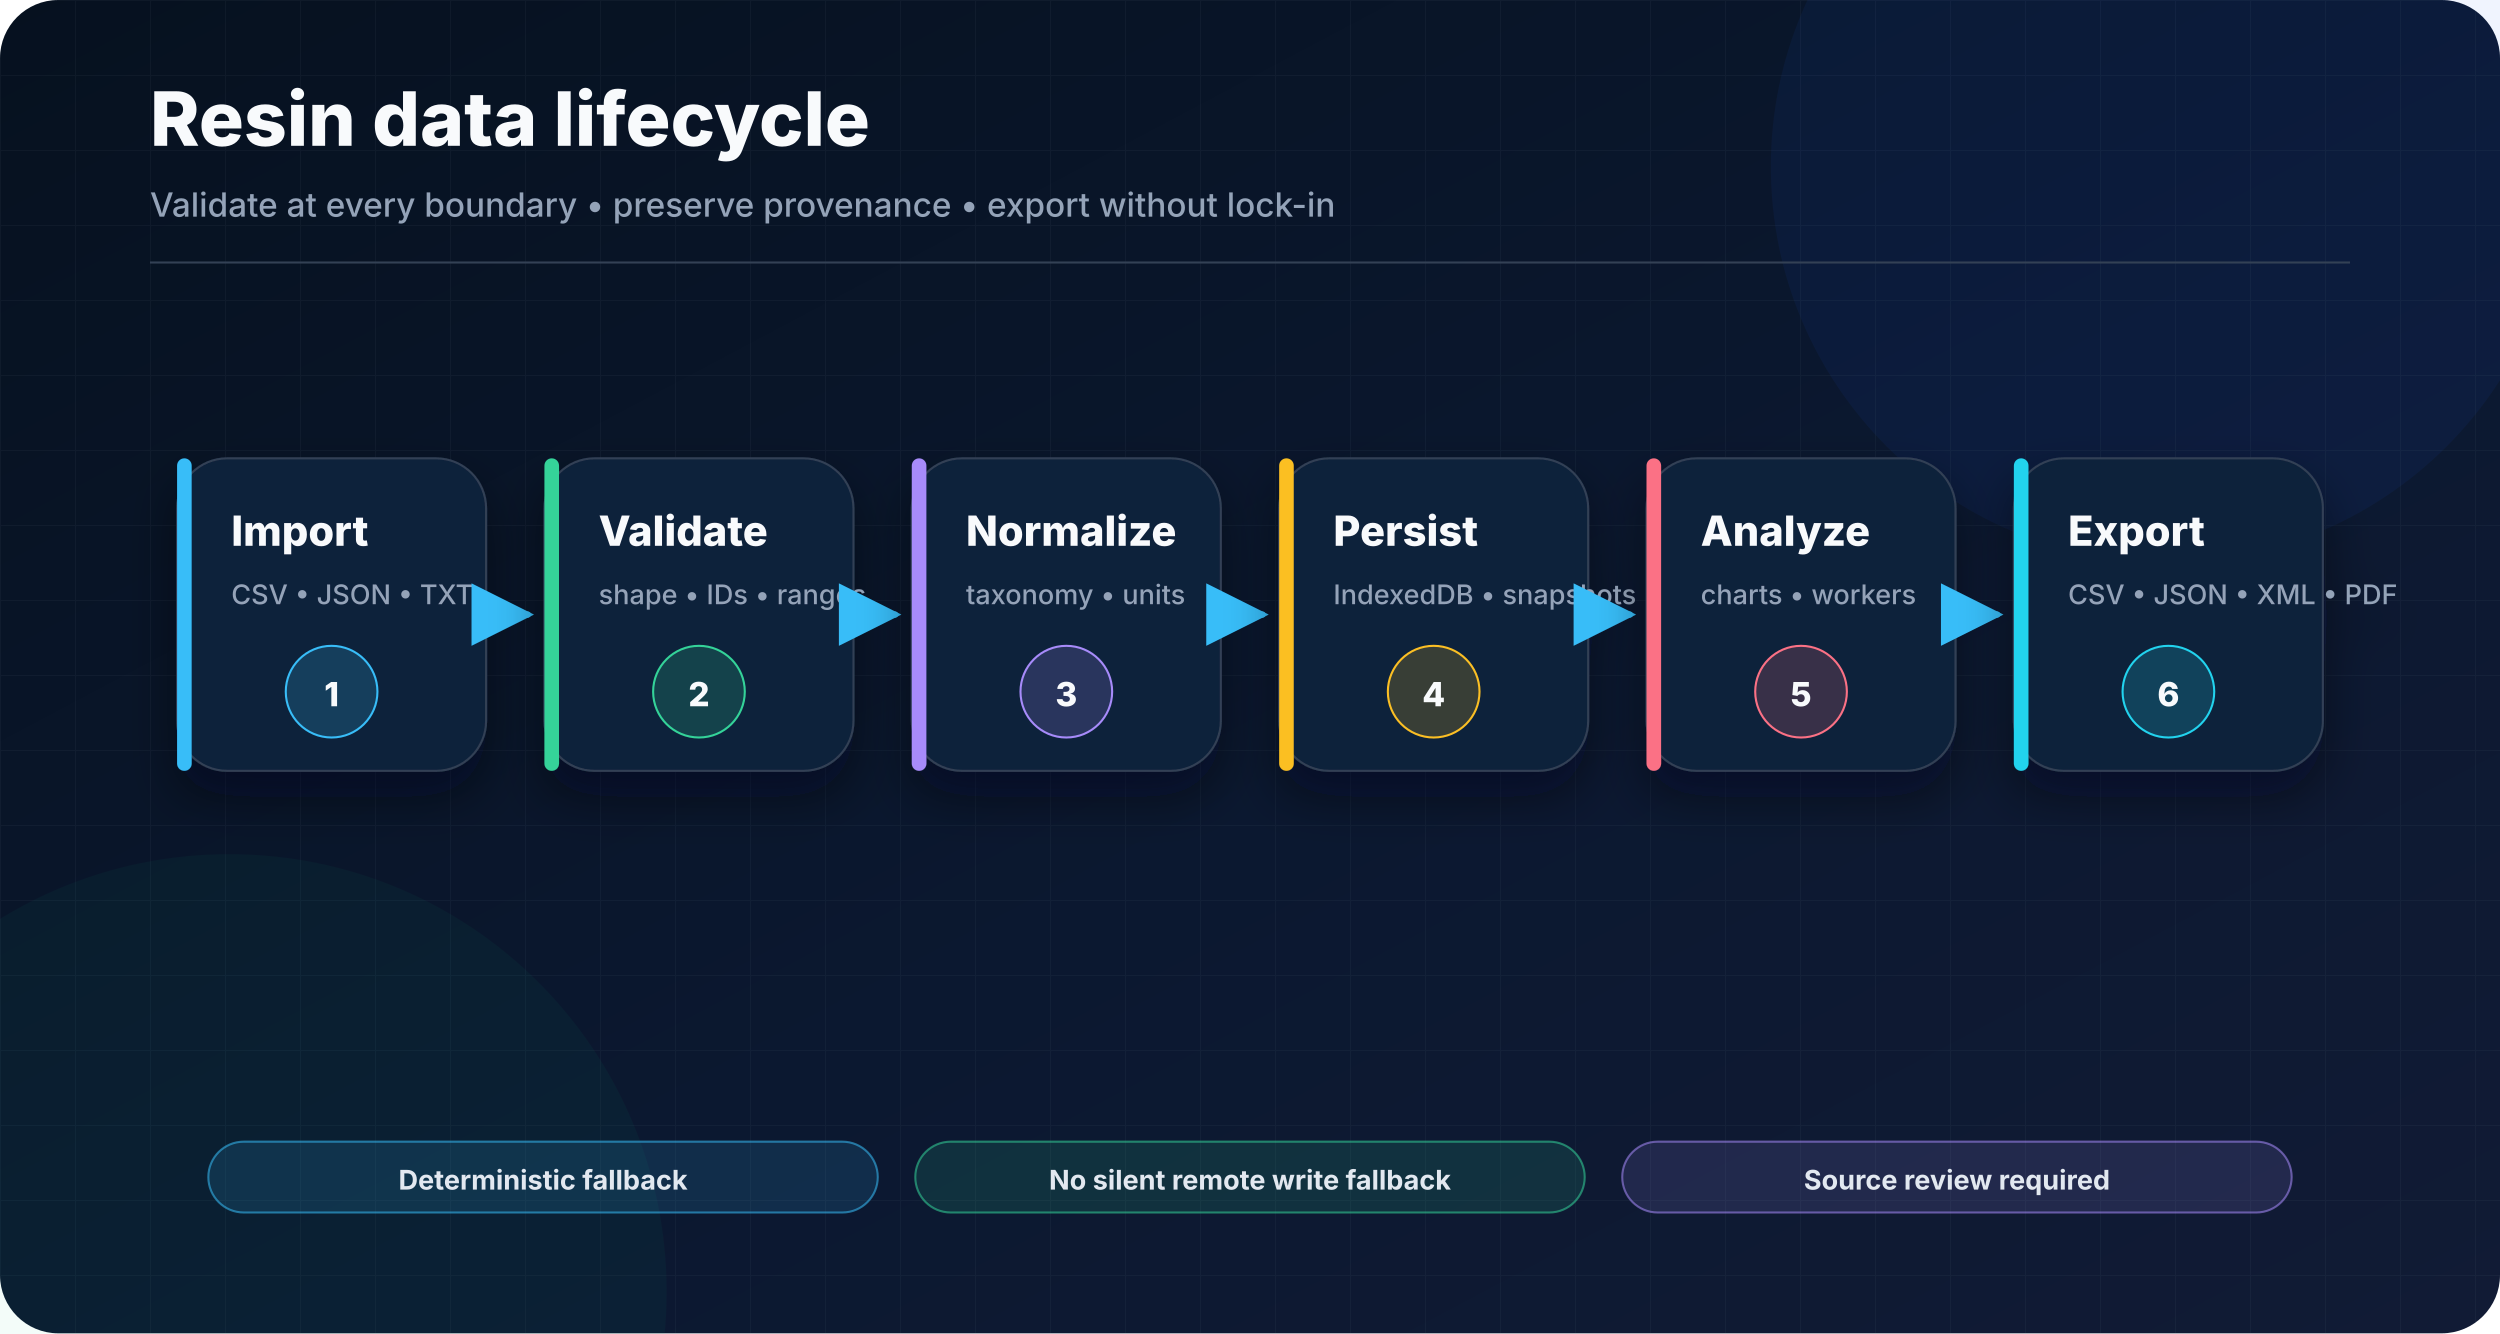
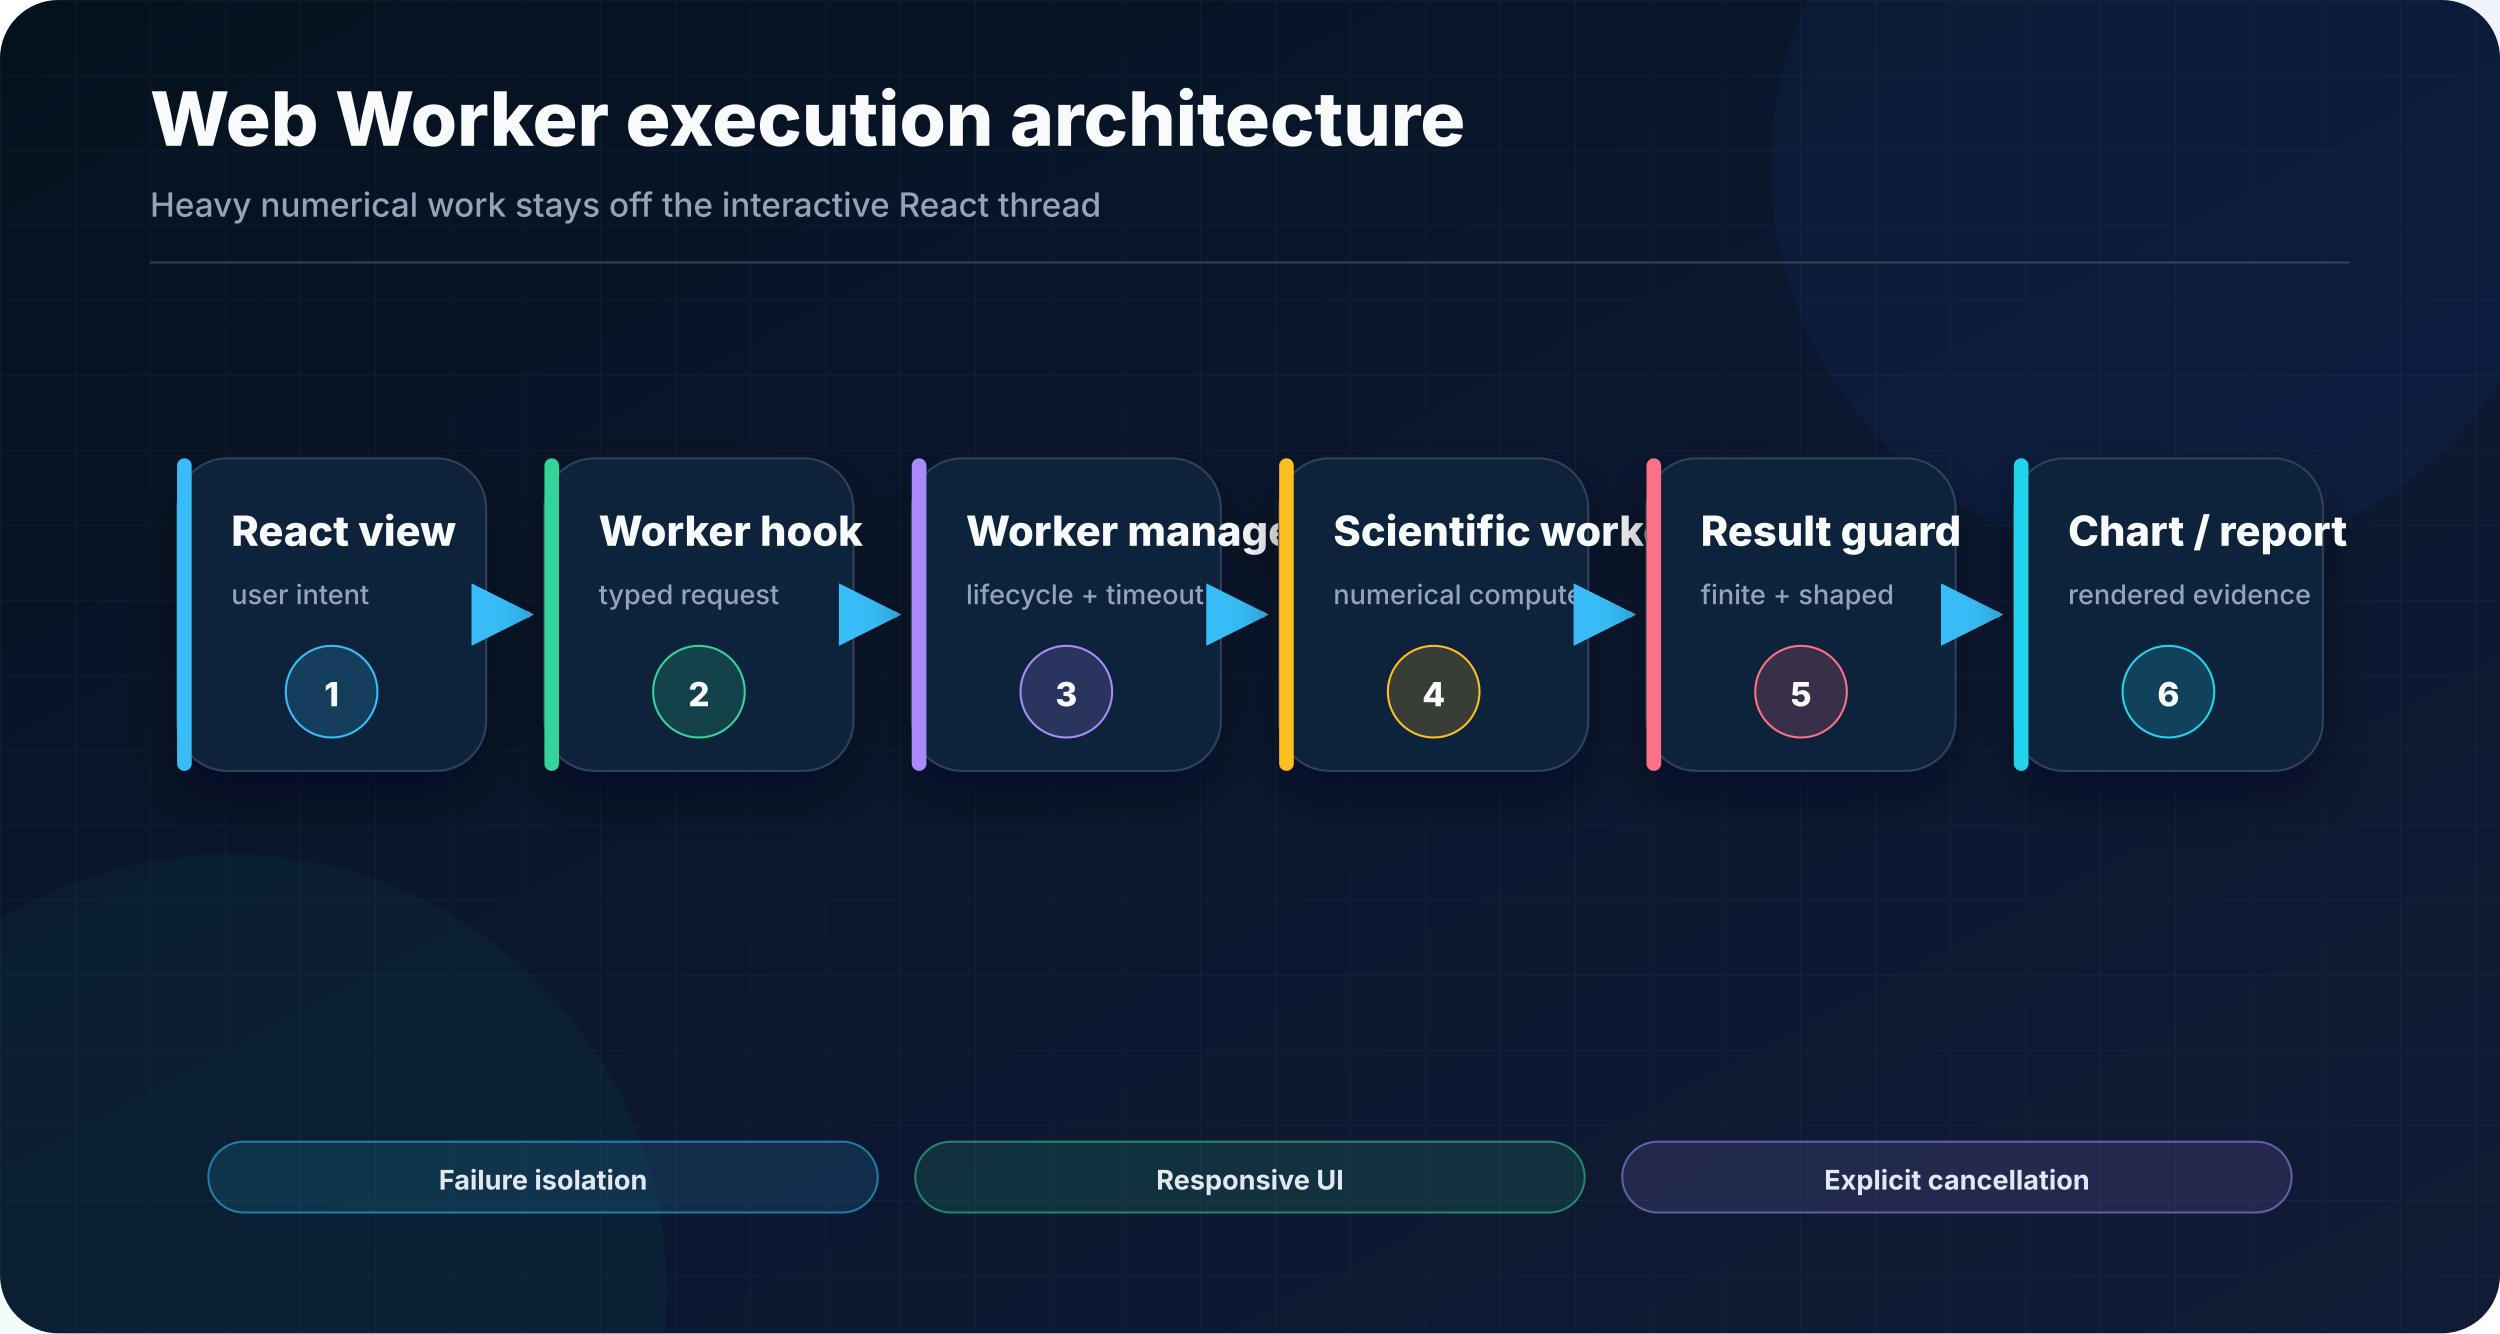
- <svg xmlns="http://www.w3.org/2000/svg" width="1200" height="640" viewBox="0 0 1200 640" role="img" aria-labelledby="lifecycle-title lifecycle-title-desc">
+ <svg xmlns="http://www.w3.org/2000/svg" width="1200" height="640" viewBox="0 0 1200 640" role="img" aria-labelledby="worker-title worker-title-desc">
  <defs>
    <linearGradient id="bg" x1="0" y1="0" x2="1" y2="1">
      <stop offset="0" stop-color="#06111f" />
      <stop offset=".56" stop-color="#0b1830" />
      <stop offset="1" stop-color="#111b35" />
    </linearGradient>
    <linearGradient id="cyan" x1="0" y1="0" x2="1" y2="1">
      <stop offset="0" stop-color="#22d3ee" />
      <stop offset="1" stop-color="#2563eb" />
    </linearGradient>
    <linearGradient id="emerald" x1="0" y1="0" x2="1" y2="1">
      <stop offset="0" stop-color="#34d399" />
      <stop offset="1" stop-color="#059669" />
    </linearGradient>
    <filter id="shadow" x="-25%" y="-25%" width="150%" height="170%">
      <feDropShadow dx="0" dy="12" stdDeviation="12" flood-color="#020617" flood-opacity=".46" />
    </filter>
    <filter id="glow" x="-50%" y="-50%" width="200%" height="200%">
      <feGaussianBlur stdDeviation="7" result="blur" />
      <feMerge>
        <feMergeNode in="blur" />
        <feMergeNode in="SourceGraphic" />
      </feMerge>
    </filter>
    <pattern id="grid" width="36" height="36" patternUnits="userSpaceOnUse">
      <path d="M36 0H0V36" fill="none" stroke="#94a3b8" stroke-opacity=".055" />
    </pattern>
    <marker id="arrow" markerWidth="10" markerHeight="10" refX="9" refY="5" orient="auto">
      <path d="M0 0L10 5L0 10Z" fill="#38bdf8" />
    </marker>
    <marker id="arrow-muted" markerWidth="10" markerHeight="10" refX="9" refY="5" orient="auto">
      <path d="M0 0L10 5L0 10Z" fill="#64748b" />
    </marker>
  </defs>
  <rect width="1200" height="640" rx="28" fill="url(#bg)" />
  <rect width="1200" height="640" rx="28" fill="url(#grid)" />
  <circle cx="1040" cy="80" r="190" fill="#2563eb" fill-opacity=".07" />
  <circle cx="110" cy="620" r="210" fill="#10b981" fill-opacity=".05" />
-   <text x="72" y="70" fill="#f8fafc" font-family="Inter,Segoe UI,Arial,sans-serif" font-size="36" font-weight="820" text-anchor="start">Resin data lifecycle</text>
-   <text x="72" y="104" fill="#94a3b8" font-family="Inter,Segoe UI,Arial,sans-serif" font-size="16" font-weight="520" text-anchor="start">Validate at every boundary • preserve provenance • export without lock-in</text>
+   <text x="72" y="70" fill="#f8fafc" font-family="Inter,Segoe UI,Arial,sans-serif" font-size="36" font-weight="820" text-anchor="start">Web Worker execution architecture</text>
+   <text x="72" y="104" fill="#94a3b8" font-family="Inter,Segoe UI,Arial,sans-serif" font-size="16" font-weight="520" text-anchor="start">Heavy numerical work stays off the interactive React thread</text>
  <path d="M72 126H1128" stroke="#334155" />
  <g filter="url(#shadow)">
    <rect x="85.0" y="220" width="148.333" height="150" rx="24" fill="#0f213b" stroke="#334155" />
    <rect x="85.0" y="220" width="7" height="150" rx="3.5" fill="#38bdf8" />
-     <text x="111.0" y="262" fill="#f8fafc" font-family="Inter,Segoe UI,Arial,sans-serif" font-size="20" font-weight="760" text-anchor="start">Import</text>
-     <text x="111.0" y="290" fill="#94a3b8" font-family="Inter,Segoe UI,Arial,sans-serif" font-size="13" font-weight="520" text-anchor="start">CSV • JSON • TXT</text>
+     <text x="111.0" y="262" fill="#f8fafc" font-family="Inter,Segoe UI,Arial,sans-serif" font-size="20" font-weight="760" text-anchor="start">React view</text>
+     <text x="111.0" y="290" fill="#94a3b8" font-family="Inter,Segoe UI,Arial,sans-serif" font-size="13" font-weight="520" text-anchor="start">user intent</text>
  </g>
  <circle cx="159.167" cy="332" r="22" fill="#38bdf8" fill-opacity=".18" stroke="#38bdf8" />
  <text x="159.167" y="339" fill="#f8fafc" font-family="Inter,Segoe UI,Arial,sans-serif" font-size="16" font-weight="800" text-anchor="middle">1</text>
  <path d="M233.333 295L253.333 295" fill="none" stroke="#38bdf8" stroke-width="3" stroke-linecap="round" marker-end="url(#arrow)" />
  <g filter="url(#shadow)">
    <rect x="261.333" y="220" width="148.333" height="150" rx="24" fill="#0f213b" stroke="#334155" />
    <rect x="261.333" y="220" width="7" height="150" rx="3.5" fill="#34d399" />
-     <text x="287.333" y="262" fill="#f8fafc" font-family="Inter,Segoe UI,Arial,sans-serif" font-size="20" font-weight="760" text-anchor="start">Validate</text>
-     <text x="287.333" y="290" fill="#94a3b8" font-family="Inter,Segoe UI,Arial,sans-serif" font-size="13" font-weight="520" text-anchor="start">shape • IDs • ranges</text>
+     <text x="287.333" y="262" fill="#f8fafc" font-family="Inter,Segoe UI,Arial,sans-serif" font-size="20" font-weight="760" text-anchor="start">Worker hook</text>
+     <text x="287.333" y="290" fill="#94a3b8" font-family="Inter,Segoe UI,Arial,sans-serif" font-size="13" font-weight="520" text-anchor="start">typed request</text>
  </g>
  <circle cx="335.5" cy="332" r="22" fill="#34d399" fill-opacity=".18" stroke="#34d399" />
  <text x="335.5" y="339" fill="#f8fafc" font-family="Inter,Segoe UI,Arial,sans-serif" font-size="16" font-weight="800" text-anchor="middle">2</text>
  <path d="M409.667 295L429.667 295" fill="none" stroke="#38bdf8" stroke-width="3" stroke-linecap="round" marker-end="url(#arrow)" />
  <g filter="url(#shadow)">
    <rect x="437.667" y="220" width="148.333" height="150" rx="24" fill="#0f213b" stroke="#334155" />
    <rect x="437.667" y="220" width="7" height="150" rx="3.5" fill="#a78bfa" />
-     <text x="463.667" y="262" fill="#f8fafc" font-family="Inter,Segoe UI,Arial,sans-serif" font-size="20" font-weight="760" text-anchor="start">Normalize</text>
-     <text x="463.667" y="290" fill="#94a3b8" font-family="Inter,Segoe UI,Arial,sans-serif" font-size="13" font-weight="520" text-anchor="start">taxonomy • units</text>
+     <text x="463.667" y="262" fill="#f8fafc" font-family="Inter,Segoe UI,Arial,sans-serif" font-size="20" font-weight="760" text-anchor="start">Worker manager</text>
+     <text x="463.667" y="290" fill="#94a3b8" font-family="Inter,Segoe UI,Arial,sans-serif" font-size="13" font-weight="520" text-anchor="start">lifecycle + timeout</text>
  </g>
  <circle cx="511.833" cy="332" r="22" fill="#a78bfa" fill-opacity=".18" stroke="#a78bfa" />
  <text x="511.833" y="339" fill="#f8fafc" font-family="Inter,Segoe UI,Arial,sans-serif" font-size="16" font-weight="800" text-anchor="middle">3</text>
  <path d="M586.0 295L606.0 295" fill="none" stroke="#38bdf8" stroke-width="3" stroke-linecap="round" marker-end="url(#arrow)" />
  <g filter="url(#shadow)">
    <rect x="614.0" y="220" width="148.333" height="150" rx="24" fill="#0f213b" stroke="#334155" />
    <rect x="614.0" y="220" width="7" height="150" rx="3.5" fill="#fbbf24" />
-     <text x="640.0" y="262" fill="#f8fafc" font-family="Inter,Segoe UI,Arial,sans-serif" font-size="20" font-weight="760" text-anchor="start">Persist</text>
-     <text x="640.0" y="290" fill="#94a3b8" font-family="Inter,Segoe UI,Arial,sans-serif" font-size="13" font-weight="520" text-anchor="start">IndexedDB • snapshots</text>
+     <text x="640.0" y="262" fill="#f8fafc" font-family="Inter,Segoe UI,Arial,sans-serif" font-size="20" font-weight="760" text-anchor="start">Scientific worker</text>
+     <text x="640.0" y="290" fill="#94a3b8" font-family="Inter,Segoe UI,Arial,sans-serif" font-size="13" font-weight="520" text-anchor="start">numerical compute</text>
  </g>
  <circle cx="688.167" cy="332" r="22" fill="#fbbf24" fill-opacity=".18" stroke="#fbbf24" />
  <text x="688.167" y="339" fill="#f8fafc" font-family="Inter,Segoe UI,Arial,sans-serif" font-size="16" font-weight="800" text-anchor="middle">4</text>
  <path d="M762.333 295L782.333 295" fill="none" stroke="#38bdf8" stroke-width="3" stroke-linecap="round" marker-end="url(#arrow)" />
  <g filter="url(#shadow)">
    <rect x="790.333" y="220" width="148.333" height="150" rx="24" fill="#0f213b" stroke="#334155" />
    <rect x="790.333" y="220" width="7" height="150" rx="3.5" fill="#fb7185" />
-     <text x="816.333" y="262" fill="#f8fafc" font-family="Inter,Segoe UI,Arial,sans-serif" font-size="20" font-weight="760" text-anchor="start">Analyze</text>
-     <text x="816.333" y="290" fill="#94a3b8" font-family="Inter,Segoe UI,Arial,sans-serif" font-size="13" font-weight="520" text-anchor="start">charts • workers</text>
+     <text x="816.333" y="262" fill="#f8fafc" font-family="Inter,Segoe UI,Arial,sans-serif" font-size="20" font-weight="760" text-anchor="start">Result guard</text>
+     <text x="816.333" y="290" fill="#94a3b8" font-family="Inter,Segoe UI,Arial,sans-serif" font-size="13" font-weight="520" text-anchor="start">finite + shaped</text>
  </g>
  <circle cx="864.5" cy="332" r="22" fill="#fb7185" fill-opacity=".18" stroke="#fb7185" />
  <text x="864.5" y="339" fill="#f8fafc" font-family="Inter,Segoe UI,Arial,sans-serif" font-size="16" font-weight="800" text-anchor="middle">5</text>
  <path d="M938.667 295L958.667 295" fill="none" stroke="#38bdf8" stroke-width="3" stroke-linecap="round" marker-end="url(#arrow)" />
  <g filter="url(#shadow)">
    <rect x="966.667" y="220" width="148.333" height="150" rx="24" fill="#0f213b" stroke="#334155" />
    <rect x="966.667" y="220" width="7" height="150" rx="3.5" fill="#22d3ee" />
-     <text x="992.667" y="262" fill="#f8fafc" font-family="Inter,Segoe UI,Arial,sans-serif" font-size="20" font-weight="760" text-anchor="start">Export</text>
-     <text x="992.667" y="290" fill="#94a3b8" font-family="Inter,Segoe UI,Arial,sans-serif" font-size="13" font-weight="520" text-anchor="start">CSV • JSON • XML • PDF</text>
+     <text x="992.667" y="262" fill="#f8fafc" font-family="Inter,Segoe UI,Arial,sans-serif" font-size="20" font-weight="760" text-anchor="start">Chart / report</text>
+     <text x="992.667" y="290" fill="#94a3b8" font-family="Inter,Segoe UI,Arial,sans-serif" font-size="13" font-weight="520" text-anchor="start">rendered evidence</text>
  </g>
  <circle cx="1040.833" cy="332" r="22" fill="#22d3ee" fill-opacity=".18" stroke="#22d3ee" />
  <text x="1040.833" y="339" fill="#f8fafc" font-family="Inter,Segoe UI,Arial,sans-serif" font-size="16" font-weight="800" text-anchor="middle">6</text>
  <g>
    <rect x="100" y="548" width="321.333" height="34" rx="17" fill="#38bdf8" fill-opacity=".13" stroke="#38bdf8" stroke-opacity=".55" />
-     <text x="260.667" y="571" fill="#e2e8f0" font-family="Inter,Segoe UI,Arial,sans-serif" font-size="13" font-weight="650" text-anchor="middle">Deterministic fallback</text>
+     <text x="260.667" y="571" fill="#e2e8f0" font-family="Inter,Segoe UI,Arial,sans-serif" font-size="13" font-weight="650" text-anchor="middle">Failure isolation</text>
  </g>
  <g>
    <rect x="439.333" y="548" width="321.333" height="34" rx="17" fill="#34d399" fill-opacity=".13" stroke="#34d399" stroke-opacity=".55" />
-     <text x="600.0" y="571" fill="#e2e8f0" font-family="Inter,Segoe UI,Arial,sans-serif" font-size="13" font-weight="650" text-anchor="middle">No silent remote write fallback</text>
+     <text x="600.0" y="571" fill="#e2e8f0" font-family="Inter,Segoe UI,Arial,sans-serif" font-size="13" font-weight="650" text-anchor="middle">Responsive UI</text>
  </g>
  <g>
    <rect x="778.667" y="548" width="321.333" height="34" rx="17" fill="#a78bfa" fill-opacity=".13" stroke="#a78bfa" stroke-opacity=".55" />
-     <text x="939.333" y="571" fill="#e2e8f0" font-family="Inter,Segoe UI,Arial,sans-serif" font-size="13" font-weight="650" text-anchor="middle">Source review required</text>
+     <text x="939.333" y="571" fill="#e2e8f0" font-family="Inter,Segoe UI,Arial,sans-serif" font-size="13" font-weight="650" text-anchor="middle">Explicit cancellation</text>
  </g>
</svg>
